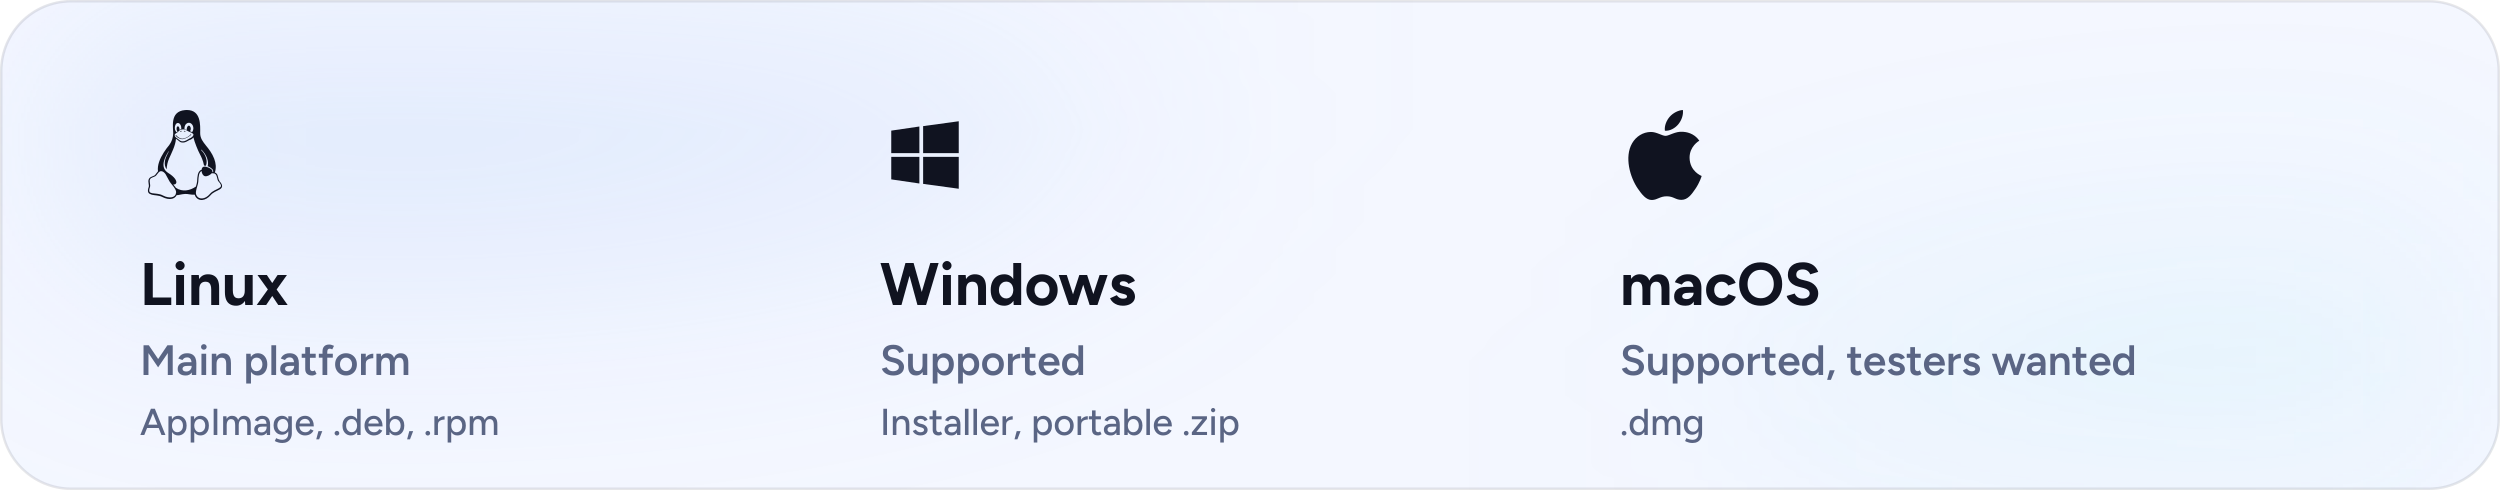
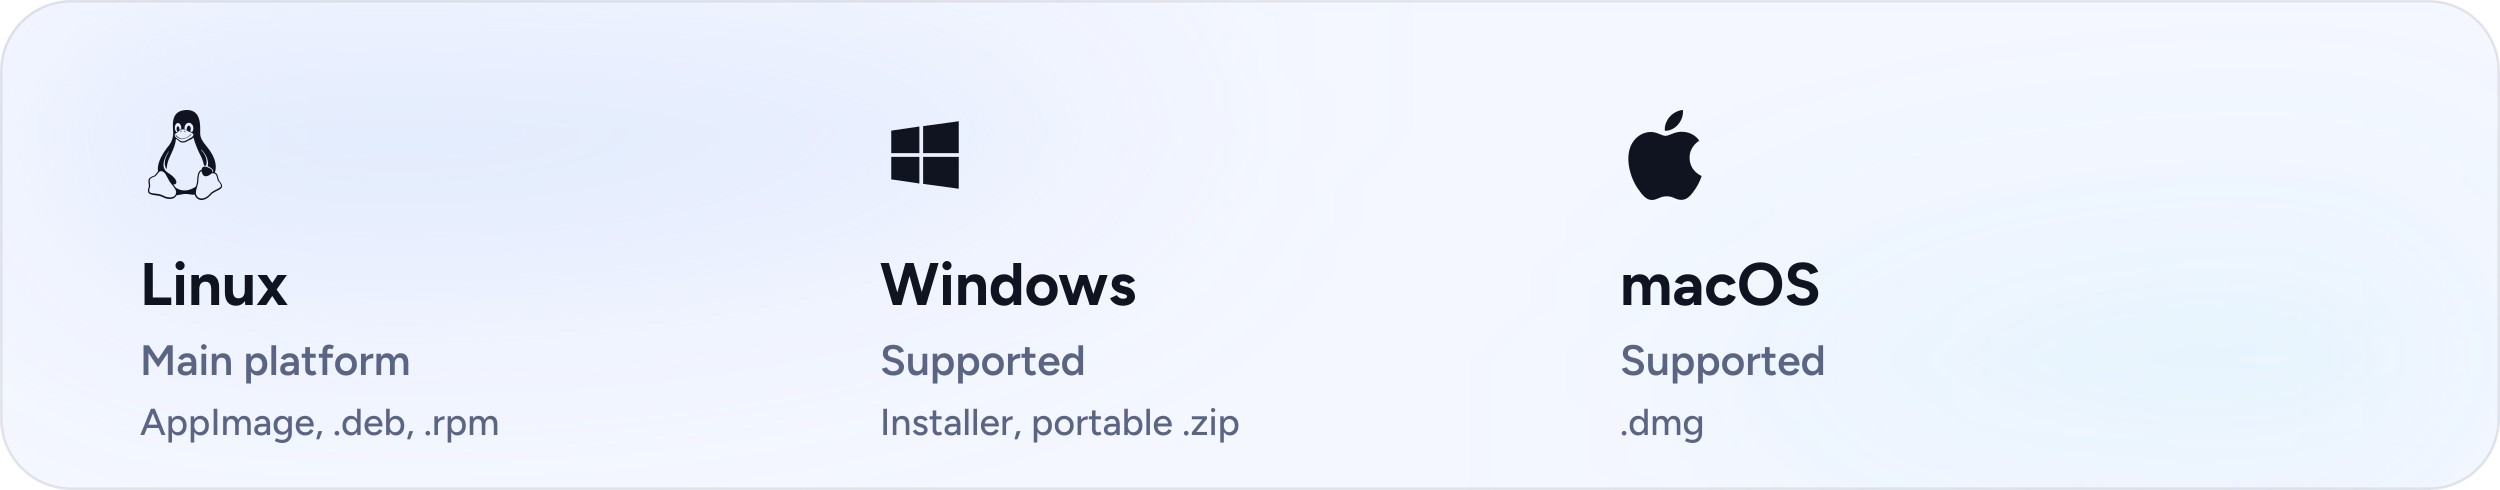
- <svg xmlns="http://www.w3.org/2000/svg" width="1000" height="196" viewBox="0 0 1000 196" role="img" aria-label="Linux: Main platform, Windows: Supported, macOS: Supported, testers wanted">
+ <svg xmlns="http://www.w3.org/2000/svg" width="1000" height="196" viewBox="0 0 1000 196" role="img" aria-label="Linux: Main platform, Windows: Supported, macOS: Supported">
  <defs>
    <path id="g500-2c" d="M37 115 95 -103H198L114 115Z" />
    <path id="g500-2e" d="M109 14Q84 14 66 -4Q47 -22 47 -48Q47 -74 66 -92Q84 -110 109 -110Q135 -110 154 -92Q172 -74 172 -48Q172 -22 154 -4Q135 14 109 14Z" />
    <path id="g500-41" d="M9 0 291 -700H396L678 0H573L498 -187H189L114 0ZM223 -275H464L344 -576Z" />
    <path id="g500-49" d="M89 0V-700H187V0Z" />
    <path id="g500-61" d="M226 12Q137 12 88 -28Q38 -69 38 -141Q38 -218 90 -258Q141 -299 233 -299H367Q361 -363 334 -396Q306 -428 251 -428Q212 -428 184 -412Q155 -396 136 -362L52 -394Q70 -428 97 -454Q124 -481 162 -496Q200 -512 251 -512Q322 -512 369 -484Q416 -456 440 -403Q463 -350 462 -272L461 0H373L370 -64Q348 -28 312 -8Q276 12 226 12ZM234 -69Q275 -69 305 -86Q335 -104 352 -136Q369 -167 369 -208V-224H259Q190 -224 162 -202Q134 -181 134 -143Q134 -108 160 -88Q187 -69 234 -69Z" />
    <path id="g500-62" d="M325 12Q271 12 229 -12Q187 -37 160 -81L156 0H66V-700H161V-420Q188 -464 230 -488Q271 -512 325 -512Q392 -512 443 -479Q494 -446 522 -388Q551 -329 551 -250Q551 -172 522 -113Q494 -54 443 -21Q392 12 325 12ZM302 -74Q347 -74 381 -96Q415 -119 434 -158Q454 -198 454 -250Q454 -302 435 -342Q416 -381 382 -404Q348 -426 303 -426Q262 -426 230 -404Q197 -381 179 -341Q161 -301 161 -250Q161 -198 179 -158Q197 -119 229 -96Q261 -74 302 -74Z" />
    <path id="g500-64" d="M264 12Q196 12 146 -21Q95 -54 66 -113Q38 -172 38 -250Q38 -329 66 -388Q95 -446 146 -479Q196 -512 264 -512Q317 -512 359 -488Q401 -464 428 -420V-700H522V0H432L429 -81Q402 -37 360 -12Q318 12 264 12ZM286 -74Q327 -74 358 -96Q390 -118 408 -156Q427 -195 428 -245V-255Q427 -305 408 -344Q390 -382 358 -404Q327 -426 285 -426Q241 -426 207 -404Q173 -381 154 -342Q135 -302 135 -250Q135 -198 154 -158Q174 -119 208 -96Q242 -74 286 -74Z" />
    <path id="g500-65" d="M287 12Q214 12 158 -22Q102 -55 70 -114Q38 -173 38 -250Q38 -327 70 -386Q102 -445 158 -478Q215 -512 288 -512Q357 -512 409 -478Q461 -443 490 -380Q520 -316 520 -230H135Q140 -156 184 -114Q229 -73 294 -73Q344 -73 378 -96Q411 -120 430 -156L512 -118Q492 -79 460 -50Q428 -20 384 -4Q341 12 287 12ZM141 -305H418Q415 -345 396 -372Q378 -400 350 -415Q321 -430 286 -430Q252 -430 220 -416Q188 -401 166 -373Q145 -345 141 -305Z" />
    <path id="g500-67" d="M273 213Q223 213 182 204Q141 194 113 182Q85 170 71 161L107 84Q120 92 144 102Q168 113 200 120Q232 128 271 128Q317 128 353 110Q389 91 410 52Q430 13 430 -48V-100Q404 -56 361 -32Q318 -7 264 -7Q196 -7 146 -38Q95 -70 66 -126Q38 -183 38 -257Q38 -334 66 -391Q95 -448 146 -480Q196 -512 264 -512Q318 -512 361 -488Q404 -463 430 -417V-500H525V-50Q525 36 492 94Q460 153 404 183Q347 213 273 213ZM288 -87Q330 -87 361 -110Q392 -132 410 -170Q428 -209 428 -259Q428 -309 410 -347Q392 -385 360 -406Q329 -428 287 -428Q243 -428 210 -406Q176 -385 157 -347Q138 -309 138 -259Q138 -209 158 -170Q177 -132 210 -110Q244 -87 288 -87Z" />
    <path id="g500-69" d="M72 0V-500H167V0ZM120 -606Q97 -606 80 -624Q63 -641 63 -664Q63 -688 80 -704Q97 -721 120 -721Q144 -721 160 -704Q177 -688 177 -664Q177 -641 160 -624Q144 -606 120 -606Z" />
    <path id="g500-6c" d="M66 0V-700H161V0Z" />
    <path id="g500-6d" d="M66 0V-500H155L159 -431Q183 -471 219 -492Q255 -512 302 -512Q362 -512 404 -484Q446 -457 465 -401Q487 -455 527 -484Q567 -512 622 -512Q707 -512 755 -456Q803 -401 802 -286V0H708V-256Q708 -324 694 -360Q679 -395 655 -409Q631 -423 599 -424Q543 -424 512 -381Q482 -338 482 -260V0H387V-256Q387 -324 373 -360Q359 -395 334 -409Q310 -423 278 -424Q222 -424 192 -381Q161 -338 161 -260V0Z" />
    <path id="g500-6e" d="M66 0V-500H155L159 -427Q184 -468 224 -490Q263 -512 314 -512Q373 -512 416 -488Q460 -464 484 -414Q507 -363 507 -281V0H412V-256Q412 -324 396 -360Q381 -395 354 -409Q326 -423 290 -424Q229 -424 195 -381Q161 -338 161 -260V0Z" />
    <path id="g500-6f" d="M292 12Q217 12 160 -22Q103 -55 70 -114Q38 -173 38 -250Q38 -327 70 -386Q102 -445 159 -478Q216 -512 290 -512Q364 -512 421 -478Q478 -445 510 -386Q542 -327 542 -250Q542 -173 510 -114Q478 -55 422 -22Q365 12 292 12ZM292 -75Q337 -75 372 -98Q407 -120 426 -159Q446 -198 446 -250Q446 -302 426 -341Q407 -380 371 -402Q335 -425 290 -425Q244 -425 209 -402Q174 -380 154 -341Q134 -302 134 -250Q134 -198 154 -159Q174 -120 210 -98Q246 -75 292 -75Z" />
    <path id="g500-70" d="M71 200V-500H160L165 -419Q192 -463 234 -488Q276 -512 330 -512Q397 -512 448 -479Q499 -446 528 -388Q556 -329 556 -250Q556 -172 528 -113Q499 -54 448 -21Q397 12 330 12Q276 12 234 -12Q193 -37 166 -80V200ZM307 -74Q352 -74 386 -96Q420 -119 440 -158Q459 -198 459 -250Q459 -302 440 -342Q421 -381 387 -404Q353 -426 308 -426Q267 -426 234 -404Q202 -381 184 -341Q166 -301 166 -250Q166 -198 184 -158Q202 -119 234 -96Q266 -74 307 -74Z" />
    <path id="g500-72" d="M66 0V-500H161V-410Q191 -457 238 -480Q286 -502 338 -502V-412Q293 -412 252 -398Q212 -385 186 -354Q161 -324 161 -272V0Z" />
    <path id="g500-73" d="M245 12Q192 12 150 -4Q109 -20 80 -47Q52 -74 38 -108L120 -144Q136 -113 168 -93Q200 -73 239 -73Q282 -73 310 -89Q338 -105 338 -134Q338 -162 317 -178Q296 -194 256 -204L209 -216Q139 -235 100 -273Q62 -311 62 -359Q62 -432 109 -472Q156 -512 248 -512Q293 -512 330 -499Q368 -486 394 -462Q421 -438 432 -405L352 -369Q340 -399 311 -414Q282 -428 243 -428Q203 -428 180 -410Q157 -393 157 -362Q157 -345 176 -330Q196 -314 234 -304L288 -291Q337 -279 369 -254Q401 -230 417 -200Q433 -169 433 -136Q433 -91 408 -58Q384 -24 342 -6Q299 12 245 12Z" />
    <path id="g500-74" d="M259 12Q184 12 143 -26Q102 -65 102 -137V-418H17V-500H102V-656H197V-500H339V-418H197V-151Q197 -114 216 -94Q234 -75 269 -75Q279 -75 291 -79Q303 -83 320 -95L356 -21Q330 -4 306 4Q283 12 259 12Z" />
    <path id="g500-7a" d="M41 0V-73L323 -419H41V-500H444V-429L161 -81H446V0Z" />
-     <path id="g600-2c" d="M33 115 93 -112H211L121 115Z" />
    <path id="g600-4d" d="M83 0V-700H207L427 -376L645 -700H770V0H654V-517L426 -180L199 -515V0Z" />
    <path id="g600-53" d="M313 12Q258 12 212 -1Q167 -14 132 -37Q98 -60 76 -88Q53 -117 44 -148L158 -183Q171 -146 209 -118Q247 -90 303 -89Q368 -89 406 -116Q444 -143 444 -187Q444 -227 412 -252Q380 -278 326 -292L240 -314Q191 -327 152 -352Q112 -377 90 -415Q67 -453 67 -505Q67 -603 131 -658Q195 -712 314 -712Q381 -712 432 -692Q482 -671 515 -636Q548 -600 564 -555L452 -519Q437 -559 400 -585Q363 -611 308 -611Q251 -611 218 -584Q186 -557 186 -509Q186 -470 212 -448Q237 -427 281 -416L367 -395Q461 -372 513 -316Q565 -260 565 -192Q565 -132 536 -86Q507 -40 450 -14Q394 12 313 12Z" />
    <path id="g600-61" d="M223 12Q133 12 84 -28Q34 -68 34 -141Q34 -219 86 -260Q139 -301 233 -301H360Q354 -356 329 -385Q304 -414 255 -414Q219 -414 192 -399Q165 -384 146 -352L48 -388Q64 -421 90 -450Q117 -478 158 -495Q198 -512 255 -512Q328 -512 377 -484Q426 -455 450 -402Q473 -349 473 -274L470 0H367L364 -61Q344 -26 308 -7Q273 12 223 12ZM237 -82Q274 -82 302 -98Q331 -115 346 -143Q362 -171 362 -205V-215H269Q202 -215 175 -196Q148 -178 148 -144Q148 -115 172 -98Q195 -82 237 -82Z" />
    <path id="g600-64" d="M260 12Q192 12 142 -20Q91 -53 62 -112Q34 -171 34 -250Q34 -330 62 -388Q91 -447 142 -480Q192 -512 260 -512Q312 -512 352 -490Q392 -467 418 -426V-700H529V0H423L419 -76Q394 -34 354 -11Q313 12 260 12ZM288 -90Q325 -90 354 -110Q383 -129 400 -164Q416 -198 418 -243V-257Q416 -302 400 -336Q383 -371 354 -390Q325 -409 287 -409Q247 -409 216 -389Q184 -369 166 -333Q149 -297 149 -250Q149 -203 167 -167Q185 -131 216 -110Q248 -90 288 -90Z" />
    <path id="g600-65" d="M285 12Q212 12 156 -22Q99 -55 66 -114Q34 -173 34 -250Q34 -327 67 -386Q100 -445 158 -478Q215 -512 289 -512Q356 -512 410 -478Q464 -443 496 -378Q527 -313 527 -223H150Q155 -160 196 -124Q238 -88 295 -88Q341 -88 371 -108Q401 -129 418 -162L517 -120Q496 -80 464 -50Q431 -20 386 -4Q342 12 285 12ZM157 -309H406Q403 -345 385 -368Q367 -392 341 -404Q315 -416 286 -416Q258 -416 230 -404Q201 -393 181 -369Q161 -345 157 -309Z" />
    <path id="g600-66" d="M112 0V-408H26V-500H112V-553Q112 -632 152 -674Q191 -717 271 -717Q297 -717 326 -708Q356 -700 383 -686L342 -603Q323 -612 308 -616Q294 -620 283 -620Q253 -620 238 -600Q224 -581 224 -537V-500H355V-408H224V0Z" />
    <path id="g600-69" d="M69 0V-500H180V0ZM125 -595Q98 -595 78 -614Q59 -634 59 -661Q59 -688 78 -707Q98 -726 125 -726Q152 -726 172 -707Q191 -688 191 -661Q191 -634 172 -614Q152 -595 125 -595Z" />
    <path id="g600-6c" d="M62 0V-700H174V0Z" />
    <path id="g600-6d" d="M62 0V-500H167L172 -433Q195 -472 231 -492Q267 -512 313 -512Q373 -512 415 -485Q457 -458 476 -403Q498 -456 538 -484Q578 -512 632 -512Q719 -512 766 -456Q813 -401 812 -286V0H701V-256Q701 -316 688 -348Q675 -381 653 -394Q631 -407 602 -407Q550 -408 522 -370Q493 -332 493 -261V0H381V-256Q381 -316 368 -348Q356 -381 334 -394Q312 -407 283 -407Q231 -408 202 -370Q174 -332 174 -261V0Z" />
    <path id="g600-6e" d="M62 0V-500H167L172 -429Q196 -469 234 -490Q273 -512 323 -512Q383 -512 426 -488Q468 -464 490 -414Q513 -363 513 -282V0H401V-256Q401 -316 388 -348Q374 -381 350 -394Q325 -407 292 -407Q236 -408 205 -370Q174 -332 174 -261V0Z" />
    <path id="g600-6f" d="M292 12Q217 12 158 -22Q100 -55 67 -114Q34 -173 34 -250Q34 -327 66 -386Q99 -445 157 -478Q215 -512 290 -512Q365 -512 423 -478Q481 -445 514 -386Q546 -327 546 -250Q546 -173 514 -114Q482 -55 424 -22Q366 12 292 12ZM292 -91Q333 -91 365 -112Q397 -132 415 -168Q433 -203 433 -250Q433 -297 414 -332Q396 -368 364 -388Q332 -409 290 -409Q248 -409 216 -389Q184 -369 166 -333Q148 -297 148 -250Q148 -203 166 -168Q185 -132 218 -112Q250 -91 292 -91Z" />
    <path id="g600-70" d="M67 200V-500H172L177 -424Q203 -466 244 -489Q284 -512 337 -512Q405 -512 456 -480Q506 -447 534 -388Q563 -330 563 -250Q563 -171 534 -112Q506 -53 456 -20Q405 12 337 12Q285 12 245 -11Q205 -34 179 -74V200ZM309 -90Q349 -90 380 -110Q411 -131 430 -167Q448 -203 448 -250Q448 -297 430 -333Q413 -369 382 -389Q351 -409 310 -409Q272 -409 242 -389Q212 -369 196 -333Q179 -297 179 -250Q179 -203 196 -167Q212 -131 242 -110Q271 -90 309 -90Z" />
    <path id="g600-72" d="M62 0V-500H174V-409Q204 -456 252 -479Q300 -502 351 -502V-395Q305 -395 264 -382Q224 -370 199 -342Q174 -314 174 -268V0Z" />
-     <path id="g600-73" d="M244 12Q194 12 152 -3Q110 -18 80 -46Q50 -73 34 -110L131 -153Q146 -125 176 -106Q205 -87 241 -87Q280 -87 304 -100Q327 -114 327 -138Q327 -161 309 -174Q291 -186 258 -194L211 -207Q140 -225 100 -264Q60 -304 60 -355Q60 -430 108 -471Q157 -512 248 -512Q294 -512 332 -498Q371 -485 399 -460Q427 -436 438 -403L345 -361Q335 -386 307 -400Q279 -413 245 -413Q211 -413 192 -398Q173 -384 173 -358Q173 -343 190 -330Q207 -318 239 -310L298 -296Q347 -284 378 -258Q409 -233 424 -202Q439 -170 439 -138Q439 -93 414 -59Q388 -25 344 -6Q300 12 244 12Z" />
    <path id="g600-74" d="M261 12Q182 12 140 -28Q99 -67 99 -141V-404H16V-500H99V-656H210V-500H345V-404H210V-162Q210 -127 226 -109Q243 -91 275 -91Q285 -91 297 -95Q309 -99 324 -110L365 -25Q339 -7 313 2Q287 12 261 12Z" />
    <path id="g600-75" d="M241 12Q182 12 140 -12Q97 -36 74 -87Q51 -138 51 -218V-500H163V-244Q163 -185 177 -152Q191 -119 216 -106Q240 -93 272 -93Q329 -92 360 -130Q391 -168 391 -239V-500H502V0H397L392 -71Q368 -31 330 -10Q291 12 241 12Z" />
-     <path id="g600-77" d="M180 0 10 -500H123L238 -152L353 -500H463L577 -157L692 -500H805L635 0H524L408 -359L291 0Z" />
    <path id="g700-4c" d="M76 0V-700H213V-125H521V0Z" />
    <path id="g700-4f" d="M396 12Q290 12 208 -34Q127 -81 81 -162Q35 -244 35 -349Q35 -456 81 -538Q127 -619 208 -665Q288 -711 393 -711Q499 -711 580 -664Q660 -618 706 -536Q752 -455 752 -349Q752 -244 706 -162Q661 -81 580 -34Q500 12 396 12ZM396 -113Q460 -113 508 -144Q557 -174 584 -227Q612 -280 612 -349Q612 -419 584 -472Q556 -525 507 -556Q458 -586 393 -586Q330 -586 280 -556Q231 -525 203 -472Q175 -419 175 -349Q175 -280 203 -227Q231 -174 281 -144Q331 -113 396 -113Z" />
    <path id="g700-53" d="M311 12Q258 12 212 -1Q166 -14 130 -38Q94 -61 70 -90Q47 -119 40 -151L174 -191Q187 -157 220 -132Q253 -108 303 -107Q356 -106 390 -130Q423 -154 423 -192Q423 -225 396 -248Q370 -270 324 -282L233 -306Q182 -319 143 -346Q104 -372 82 -411Q60 -450 60 -502Q60 -601 126 -656Q191 -712 311 -712Q378 -712 428 -692Q479 -673 513 -637Q547 -601 565 -552L432 -511Q420 -545 388 -569Q356 -593 307 -593Q257 -593 228 -570Q200 -547 200 -505Q200 -472 222 -453Q245 -434 284 -424L376 -401Q466 -379 516 -322Q566 -265 566 -195Q566 -133 536 -86Q506 -40 449 -14Q392 12 311 12Z" />
    <path id="g700-57" d="M215 0 8 -700H147L289 -210L424 -700H560L696 -217L838 -700H977L768 0H624L492 -486L358 0Z" />
    <path id="g700-61" d="M219 12Q129 12 80 -28Q30 -68 30 -141Q30 -221 84 -262Q137 -302 234 -302H352Q345 -348 323 -372Q301 -397 260 -397Q228 -397 202 -383Q176 -369 158 -340L42 -380Q56 -412 83 -442Q110 -473 154 -492Q197 -512 260 -512Q336 -512 386 -483Q437 -454 462 -402Q486 -349 485 -277L482 0H359L357 -58Q338 -24 304 -6Q269 12 219 12ZM241 -98Q273 -98 299 -113Q325 -128 340 -152Q355 -176 355 -202V-204H280Q215 -204 190 -188Q165 -173 165 -145Q165 -123 185 -110Q205 -98 241 -98Z" />
    <path id="g700-63" d="M298 12Q220 12 159 -22Q98 -55 64 -114Q30 -174 30 -250Q30 -327 64 -386Q98 -445 158 -478Q218 -512 296 -512Q371 -512 433 -475Q495 -438 523 -368L399 -324Q385 -353 356 -370Q326 -388 290 -388Q253 -388 225 -370Q197 -353 181 -322Q165 -291 165 -250Q165 -209 181 -178Q197 -148 226 -130Q255 -112 292 -112Q328 -112 358 -131Q387 -150 401 -181L526 -137Q497 -66 436 -27Q374 12 298 12Z" />
    <path id="g700-64" d="M256 12Q187 12 136 -20Q86 -52 58 -111Q30 -170 30 -250Q30 -331 58 -390Q86 -448 136 -480Q187 -512 256 -512Q305 -512 344 -492Q382 -471 406 -433V-700H538V0H413L409 -70Q384 -31 345 -10Q306 12 256 12ZM290 -109Q323 -109 348 -126Q374 -142 389 -172Q404 -202 406 -240V-260Q404 -298 389 -328Q374 -357 348 -374Q322 -390 289 -390Q253 -390 226 -372Q198 -355 182 -323Q167 -291 167 -250Q167 -209 183 -177Q199 -145 226 -127Q254 -109 290 -109Z" />
    <path id="g700-69" d="M65 0V-500H197V0ZM131 -581Q101 -581 78 -604Q55 -626 55 -657Q55 -688 78 -710Q101 -733 131 -733Q162 -733 184 -710Q207 -688 207 -657Q207 -626 184 -604Q162 -581 131 -581Z" />
    <path id="g700-6d" d="M57 0V-500H181L187 -435Q210 -473 246 -492Q282 -512 326 -512Q387 -512 428 -486Q470 -460 489 -406Q511 -457 551 -484Q591 -512 644 -512Q732 -512 778 -456Q824 -401 824 -286V0H692V-256Q692 -307 681 -335Q670 -363 651 -376Q632 -388 606 -388Q558 -389 532 -357Q506 -325 506 -262V0H374V-256Q374 -307 364 -335Q353 -363 334 -376Q314 -388 288 -388Q240 -389 214 -357Q189 -325 189 -262V0Z" />
    <path id="g700-6e" d="M57 0V-500H181L187 -432Q211 -471 248 -492Q286 -512 334 -512Q393 -512 435 -488Q477 -464 499 -414Q521 -363 520 -283V0H388V-256Q388 -307 376 -335Q365 -363 344 -376Q323 -388 295 -388Q244 -389 216 -357Q189 -325 189 -262V0Z" />
    <path id="g700-6f" d="M292 12Q216 12 156 -22Q97 -55 64 -114Q30 -173 30 -250Q30 -327 63 -386Q96 -445 155 -478Q214 -512 290 -512Q367 -512 426 -478Q485 -445 518 -386Q551 -327 551 -250Q551 -173 518 -114Q485 -55 426 -22Q368 12 292 12ZM292 -110Q329 -110 357 -128Q385 -146 400 -178Q416 -209 416 -250Q416 -291 400 -322Q384 -354 356 -372Q327 -390 290 -390Q254 -390 226 -372Q197 -354 181 -322Q165 -291 165 -250Q165 -209 181 -178Q197 -146 226 -128Q255 -110 292 -110Z" />
    <path id="g700-73" d="M244 12Q196 12 154 -2Q112 -17 80 -44Q48 -72 30 -112L143 -164Q158 -140 184 -122Q210 -105 244 -105Q277 -105 295 -114Q313 -124 313 -142Q313 -160 298 -168Q284 -177 259 -183L213 -195Q141 -214 100 -256Q58 -297 58 -351Q58 -428 108 -470Q157 -512 248 -512Q295 -512 336 -498Q376 -484 405 -459Q434 -434 445 -401L336 -351Q329 -371 302 -384Q275 -396 248 -396Q221 -396 206 -384Q192 -373 192 -353Q192 -340 206 -332Q220 -323 246 -317L311 -301Q360 -289 390 -262Q419 -236 432 -204Q446 -171 446 -140Q446 -95 420 -60Q393 -26 348 -7Q302 12 244 12Z" />
    <path id="g700-75" d="M235 12Q175 12 134 -12Q92 -36 70 -86Q48 -137 48 -217V-500H180V-244Q180 -194 192 -166Q203 -137 224 -124Q246 -112 273 -112Q325 -111 352 -144Q379 -176 379 -238V-500H511V0H387L382 -68Q357 -30 320 -9Q282 12 235 12Z" />
    <path id="g700-77" d="M180 0 10 -500H144L248 -178L353 -500H483L586 -183L691 -500H825L655 0H525L418 -338L310 0Z" />
    <path id="g700-78" d="M10 0 196 -259 23 -500H179L269 -366L358 -500H514L342 -258L526 0H369L269 -151L168 0Z" />
    <clipPath id="c1">
      <rect x="0.0" y="0.0" width="1000.0" height="196.0" rx="28.0" />
    </clipPath>
    <filter id="b2" filterUnits="userSpaceOnUse" x="-1000" y="-196" width="3000" height="588">
      <feGaussianBlur stdDeviation="55" />
    </filter>
  </defs>
  <rect x="0.5" y="0.5" width="999.0" height="195.0" rx="28.0" fill="#f4f7ff" />
  <g clip-path="url(#c1)">
    <g filter="url(#b2)">
      <ellipse cx="160" cy="4" rx="300" ry="90" fill="#afc8f7" fill-opacity="0.38" />
      <ellipse cx="920" cy="192" rx="240" ry="70" fill="#71d4ef" fill-opacity="0.2" />
    </g>
  </g>
  <rect x="0.5" y="0.5" width="999.0" height="195.0" rx="28.0" fill="none" stroke="rgba(16, 19, 32, 0.1)" />
  <g transform="translate(56.0 44.0) scale(1.500)" color="#101320" fill="#101320">
    <path d="M12.504 0c-.155 0-.315.008-.48.021-4.226.333-3.105 4.807-3.17 6.298-.076 1.092-.3 1.953-1.05 3.02-.885 1.051-2.127 2.75-2.716 4.521-.278.832-.41 1.684-.287 2.489a.424.424 0 00-.11.135c-.26.268-.45.6-.663.839-.199.199-.485.267-.797.4-.313.136-.658.269-.864.68-.09.189-.136.394-.132.602 0 .199.027.4.055.536.058.399.116.728.04.97-.249.68-.28 1.145-.106 1.484.174.334.535.47.94.601.81.2 1.91.135 2.774.6.926.466 1.866.67 2.616.47.526-.116.97-.464 1.208-.946.587-.003 1.23-.269 2.26-.334.699-.058 1.574.267 2.577.2.025.134.063.198.114.333l.003.003c.391.778 1.113 1.132 1.884 1.071.771-.06 1.592-.536 2.257-1.306.631-.765 1.683-1.084 2.378-1.503.348-.199.629-.469.649-.853.023-.4-.2-.811-.714-1.376v-.097l-.003-.003c-.17-.2-.25-.535-.338-.926-.085-.401-.182-.786-.492-1.046h-.003c-.059-.054-.123-.067-.188-.135a.357.357 0 00-.19-.064c.431-1.278.264-2.55-.173-3.694-.533-1.41-1.465-2.638-2.175-3.483-.796-1.005-1.576-1.957-1.56-3.368.026-2.152.236-6.133-3.544-6.139zm.529 3.405h.013c.213 0 .396.062.584.198.19.135.33.332.438.533.105.259.158.459.166.724 0-.02.006-.04.006-.06v.105a.086.086 0 01-.004-.021l-.004-.024a1.807 1.807 0 01-.15.706.953.953 0 01-.213.335.71.71 0 00-.088-.042c-.104-.045-.198-.064-.284-.133a1.312 1.312 0 00-.22-.066c.05-.06.146-.133.183-.198.053-.128.082-.264.088-.402v-.02a1.21 1.21 0 00-.061-.4c-.045-.134-.101-.2-.183-.333-.084-.066-.167-.132-.267-.132h-.016c-.093 0-.176.03-.262.132a.8.8 0 00-.205.334 1.18 1.18 0 00-.09.4v.019c.002.089.008.179.02.267-.193-.067-.438-.135-.607-.202a1.635 1.635 0 01-.018-.2v-.02a1.772 1.772 0 01.15-.768c.082-.22.232-.406.43-.533a.985.985 0 01.594-.2zm-2.962.059h.036c.142 0 .27.048.399.135.146.129.264.288.344.465.09.199.14.4.153.667v.004c.007.134.006.2-.002.266v.08c-.03.007-.056.018-.083.024-.152.055-.274.135-.393.2.012-.09.013-.18.003-.267v-.015c-.012-.133-.04-.2-.082-.333a.613.613 0 00-.166-.267.248.248 0 00-.183-.064h-.021c-.071.006-.13.04-.186.132a.552.552 0 00-.12.27.944.944 0 00-.023.33v.015c.012.135.037.2.08.334.046.134.098.2.166.268.01.009.02.018.034.024-.07.057-.117.07-.176.136a.304.304 0 01-.131.068 2.62 2.62 0 01-.275-.402 1.772 1.772 0 01-.155-.667 1.759 1.759 0 01.08-.668 1.43 1.43 0 01.283-.535c.128-.133.26-.2.418-.2zm1.37 1.706c.332 0 .733.065 1.216.399.293.2.523.269 1.052.468h.003c.255.136.405.266.478.399v-.131a.571.571 0 01.016.47c-.123.31-.516.643-1.063.842v.002c-.268.135-.501.333-.775.465-.276.135-.588.292-1.012.267a1.139 1.139 0 01-.448-.067 3.566 3.566 0 01-.322-.198c-.195-.135-.363-.332-.612-.465v-.005h-.005c-.4-.246-.616-.512-.686-.71-.07-.268-.005-.47.193-.6.224-.135.38-.271.483-.336.104-.074.143-.102.176-.131h.002v-.003c.169-.202.436-.47.839-.601.139-.036.294-.065.466-.065zm2.8 2.142c.358 1.417 1.196 3.475 1.735 4.473.286.534.855 1.659 1.102 3.024.156-.005.33.018.513.064.646-1.671-.546-3.467-1.089-3.966-.22-.2-.232-.335-.123-.335.59.534 1.365 1.572 1.646 2.757.13.535.16 1.104.021 1.67.067.028.135.06.205.067 1.032.534 1.413.938 1.23 1.537v-.043c-.06-.003-.12 0-.18 0h-.016c.151-.467-.182-.825-1.065-1.224-.915-.4-1.646-.336-1.77.465-.008.043-.013.066-.018.135-.068.023-.139.053-.209.064-.43.268-.662.669-.793 1.187-.13.533-.17 1.156-.205 1.869v.003c-.02.334-.17.838-.319 1.35-1.5 1.072-3.58 1.538-5.348.334a2.645 2.645 0 00-.402-.533 1.45 1.45 0 00-.275-.333c.182 0 .338-.03.465-.067a.615.615 0 00.314-.334c.108-.267 0-.697-.345-1.163-.345-.467-.931-.995-1.788-1.521-.63-.4-.986-.87-1.15-1.396-.165-.534-.143-1.085-.015-1.645.245-1.07.873-2.11 1.274-2.763.107-.065.037.135-.408.974-.396.751-1.14 2.497-.122 3.854a8.123 8.123 0 01.647-2.876c.564-1.278 1.743-3.504 1.836-5.268.048.036.217.135.289.202.218.133.38.333.59.465.21.201.477.335.876.335.039.003.075.006.11.006.412 0 .73-.134.997-.268.29-.134.52-.334.74-.4h.005c.467-.135.835-.402 1.044-.7zm2.185 8.958c.037.6.343 1.245.882 1.377.588.134 1.434-.333 1.791-.765l.211-.01c.315-.007.577.01.847.268l.003.003c.208.199.305.53.391.876.085.4.154.78.409 1.066.486.527.645.906.636 1.14l.003-.007v.018l-.003-.012c-.015.262-.185.396-.498.595-.63.401-1.746.712-2.457 1.57-.618.737-1.37 1.14-2.036 1.191-.664.053-1.237-.2-1.574-.898l-.005-.003c-.21-.4-.12-1.025.056-1.69.176-.668.428-1.344.463-1.897.037-.714.076-1.335.195-1.814.12-.465.308-.797.641-.984l.045-.022zm-10.814.049h.01c.053 0 .105.005.157.014.376.055.706.333 1.023.752l.91 1.664.003.003c.243.533.754 1.064 1.189 1.637.434.598.77 1.131.729 1.57v.006c-.057.744-.48 1.148-1.125 1.294-.645.135-1.52.002-2.395-.464-.968-.536-2.118-.469-2.857-.602-.369-.066-.61-.2-.723-.4-.11-.2-.113-.602.123-1.23v-.004l.002-.003c.117-.334.03-.752-.027-1.118-.055-.401-.083-.71.043-.94.16-.334.396-.4.69-.533.294-.135.64-.202.915-.47h.002v-.002c.256-.268.445-.601.668-.838.19-.201.38-.336.663-.336zm7.159-9.074c-.435.201-.945.535-1.488.535-.542 0-.97-.267-1.28-.466-.154-.134-.28-.268-.373-.335-.164-.134-.144-.333-.074-.333.109.016.129.134.199.2.096.066.215.2.36.333.292.2.68.467 1.167.467.485 0 1.053-.267 1.398-.466.195-.135.445-.334.648-.467.156-.136.149-.267.279-.267.128.016.034.134-.147.332a8.097 8.097 0 01-.69.468zm-1.082-1.583V5.64c-.006-.02.013-.042.029-.05.074-.043.18-.027.26.004.063 0 .16.067.15.135-.006.049-.085.066-.135.066-.055 0-.092-.043-.141-.068-.052-.018-.146-.008-.163-.065zm-.551 0c-.02.058-.113.049-.166.066-.047.025-.086.068-.14.068-.05 0-.13-.02-.136-.068-.01-.066.088-.133.15-.133.08-.031.184-.047.259-.005.019.009.036.03.03.05v.02h.003z" />
  </g>
  <g transform="translate(56.0 122.0) scale(0.024)" fill="#101320">
    <use href="#g700-4c" x="0" />
    <use href="#g700-69" x="537" />
    <use href="#g700-6e" x="799" />
    <use href="#g700-75" x="1367" />
    <use href="#g700-78" x="1935" />
  </g>
  <g transform="translate(56.0 150.0) scale(0.017)" fill="#5a6584">
    <use href="#g600-4d" x="0" />
    <use href="#g600-61" x="853" />
    <use href="#g600-69" x="1377" />
    <use href="#g600-6e" x="1627" />
    <use href="#g600-70" x="2432" />
    <use href="#g600-6c" x="3029" />
    <use href="#g600-61" x="3265" />
    <use href="#g600-74" x="3789" />
    <use href="#g600-66" x="4182" />
    <use href="#g600-6f" x="4557" />
    <use href="#g600-72" x="5138" />
    <use href="#g600-6d" x="5501" />
  </g>
  <g transform="translate(56.0 174.0) scale(0.015)" fill="#5a6584">
    <use href="#g500-41" x="0" />
    <use href="#g500-70" x="687" />
    <use href="#g500-70" x="1281" />
    <use href="#g500-49" x="1875" />
    <use href="#g500-6d" x="2151" />
    <use href="#g500-61" x="3008" />
    <use href="#g500-67" x="3524" />
    <use href="#g500-65" x="4115" />
    <use href="#g500-2c" x="4663" />
    <use href="#g500-2e" x="5142" />
    <use href="#g500-64" x="5361" />
    <use href="#g500-65" x="5949" />
    <use href="#g500-62" x="6497" />
    <use href="#g500-2c" x="7086" />
    <use href="#g500-2e" x="7565" />
    <use href="#g500-72" x="7784" />
    <use href="#g500-70" x="8133" />
    <use href="#g500-6d" x="8727" />
  </g>
  <g transform="translate(352.0 44.0) scale(1.500)" color="#101320" fill="#101320">
    <path fill="currentColor" stroke="none" d="M3 5.5 10.5 4.4v7.1H3Zm8.500-1.200L21 3v8.500h-9.500ZM3 12.500h7.500v7.100L3 18.500Zm8.500 0H21V21l-9.500-1.300Z" />
  </g>
  <g transform="translate(352.0 122.0) scale(0.024)" fill="#101320">
    <use href="#g700-57" x="0" />
    <use href="#g700-69" x="985" />
    <use href="#g700-6e" x="1247" />
    <use href="#g700-64" x="1815" />
    <use href="#g700-6f" x="2410" />
    <use href="#g700-77" x="2969" />
    <use href="#g700-73" x="3804" />
  </g>
  <g transform="translate(352.0 150.0) scale(0.017)" fill="#5a6584">
    <use href="#g600-53" x="0" />
    <use href="#g600-75" x="610" />
    <use href="#g600-70" x="1174" />
    <use href="#g600-70" x="1771" />
    <use href="#g600-6f" x="2368" />
    <use href="#g600-72" x="2949" />
    <use href="#g600-74" x="3312" />
    <use href="#g600-65" x="3699" />
    <use href="#g600-64" x="4250" />
  </g>
  <g transform="translate(352.0 174.0) scale(0.015)" fill="#5a6584">
    <use href="#g500-49" x="0" />
    <use href="#g500-6e" x="276" />
    <use href="#g500-73" x="837" />
    <use href="#g500-74" x="1303" />
    <use href="#g500-61" x="1683" />
    <use href="#g500-6c" x="2199" />
    <use href="#g500-6c" x="2426" />
    <use href="#g500-65" x="2653" />
    <use href="#g500-72" x="3201" />
    <use href="#g500-2c" x="3550" />
    <use href="#g500-70" x="4029" />
    <use href="#g500-6f" x="4623" />
    <use href="#g500-72" x="5203" />
    <use href="#g500-74" x="5552" />
    <use href="#g500-61" x="5932" />
    <use href="#g500-62" x="6448" />
    <use href="#g500-6c" x="7037" />
    <use href="#g500-65" x="7264" />
    <use href="#g500-2e" x="8056" />
    <use href="#g500-7a" x="8275" />
    <use href="#g500-69" x="8763" />
    <use href="#g500-70" x="9003" />
  </g>
  <g transform="translate(648.0 44.0) scale(1.500)" color="#101320" fill="#101320">
    <path d="M12.152 6.896c-.948 0-2.415-1.078-3.96-1.04-2.04.027-3.91 1.183-4.961 3.014-2.117 3.675-.546 9.103 1.519 12.09 1.013 1.454 2.208 3.09 3.792 3.039 1.52-.065 2.09-.987 3.935-.987 1.831 0 2.35.987 3.96.948 1.637-.026 2.676-1.48 3.676-2.948 1.156-1.688 1.636-3.325 1.662-3.415-.039-.013-3.182-1.221-3.22-4.857-.026-3.04 2.48-4.494 2.597-4.559-1.429-2.09-3.623-2.324-4.39-2.376-2-.156-3.675 1.09-4.61 1.09zM15.53 3.83c.843-1.012 1.4-2.427 1.245-3.83-1.207.052-2.662.805-3.532 1.818-.78.896-1.454 2.338-1.273 3.714 1.338.104 2.715-.688 3.559-1.701" />
  </g>
  <g transform="translate(648.0 122.0) scale(0.024)" fill="#101320">
    <use href="#g700-6d" x="0" />
    <use href="#g700-61" x="872" />
    <use href="#g700-63" x="1405" />
    <use href="#g700-4f" x="1951" />
    <use href="#g700-53" x="2738" />
  </g>
  <g transform="translate(648.0 150.0) scale(0.017)" fill="#5a6584">
    <use href="#g600-53" x="0" />
    <use href="#g600-75" x="610" />
    <use href="#g600-70" x="1174" />
    <use href="#g600-70" x="1771" />
    <use href="#g600-6f" x="2368" />
    <use href="#g600-72" x="2949" />
    <use href="#g600-74" x="3312" />
    <use href="#g600-65" x="3699" />
    <use href="#g600-64" x="4250" />
-     <use href="#g600-2c" x="4841" />
-     <use href="#g600-74" x="5327" />
-     <use href="#g600-65" x="5714" />
-     <use href="#g600-73" x="6265" />
-     <use href="#g600-74" x="6731" />
-     <use href="#g600-65" x="7118" />
-     <use href="#g600-72" x="7669" />
-     <use href="#g600-73" x="8032" />
-     <use href="#g600-77" x="8739" />
-     <use href="#g600-61" x="9540" />
-     <use href="#g600-6e" x="10064" />
-     <use href="#g600-74" x="10628" />
-     <use href="#g600-65" x="11015" />
-     <use href="#g600-64" x="11566" />
  </g>
  <g transform="translate(648.0 174.0) scale(0.015)" fill="#5a6584">
    <use href="#g500-2e" x="0" />
    <use href="#g500-64" x="219" />
    <use href="#g500-6d" x="807" />
    <use href="#g500-67" x="1664" />
  </g>
</svg>
